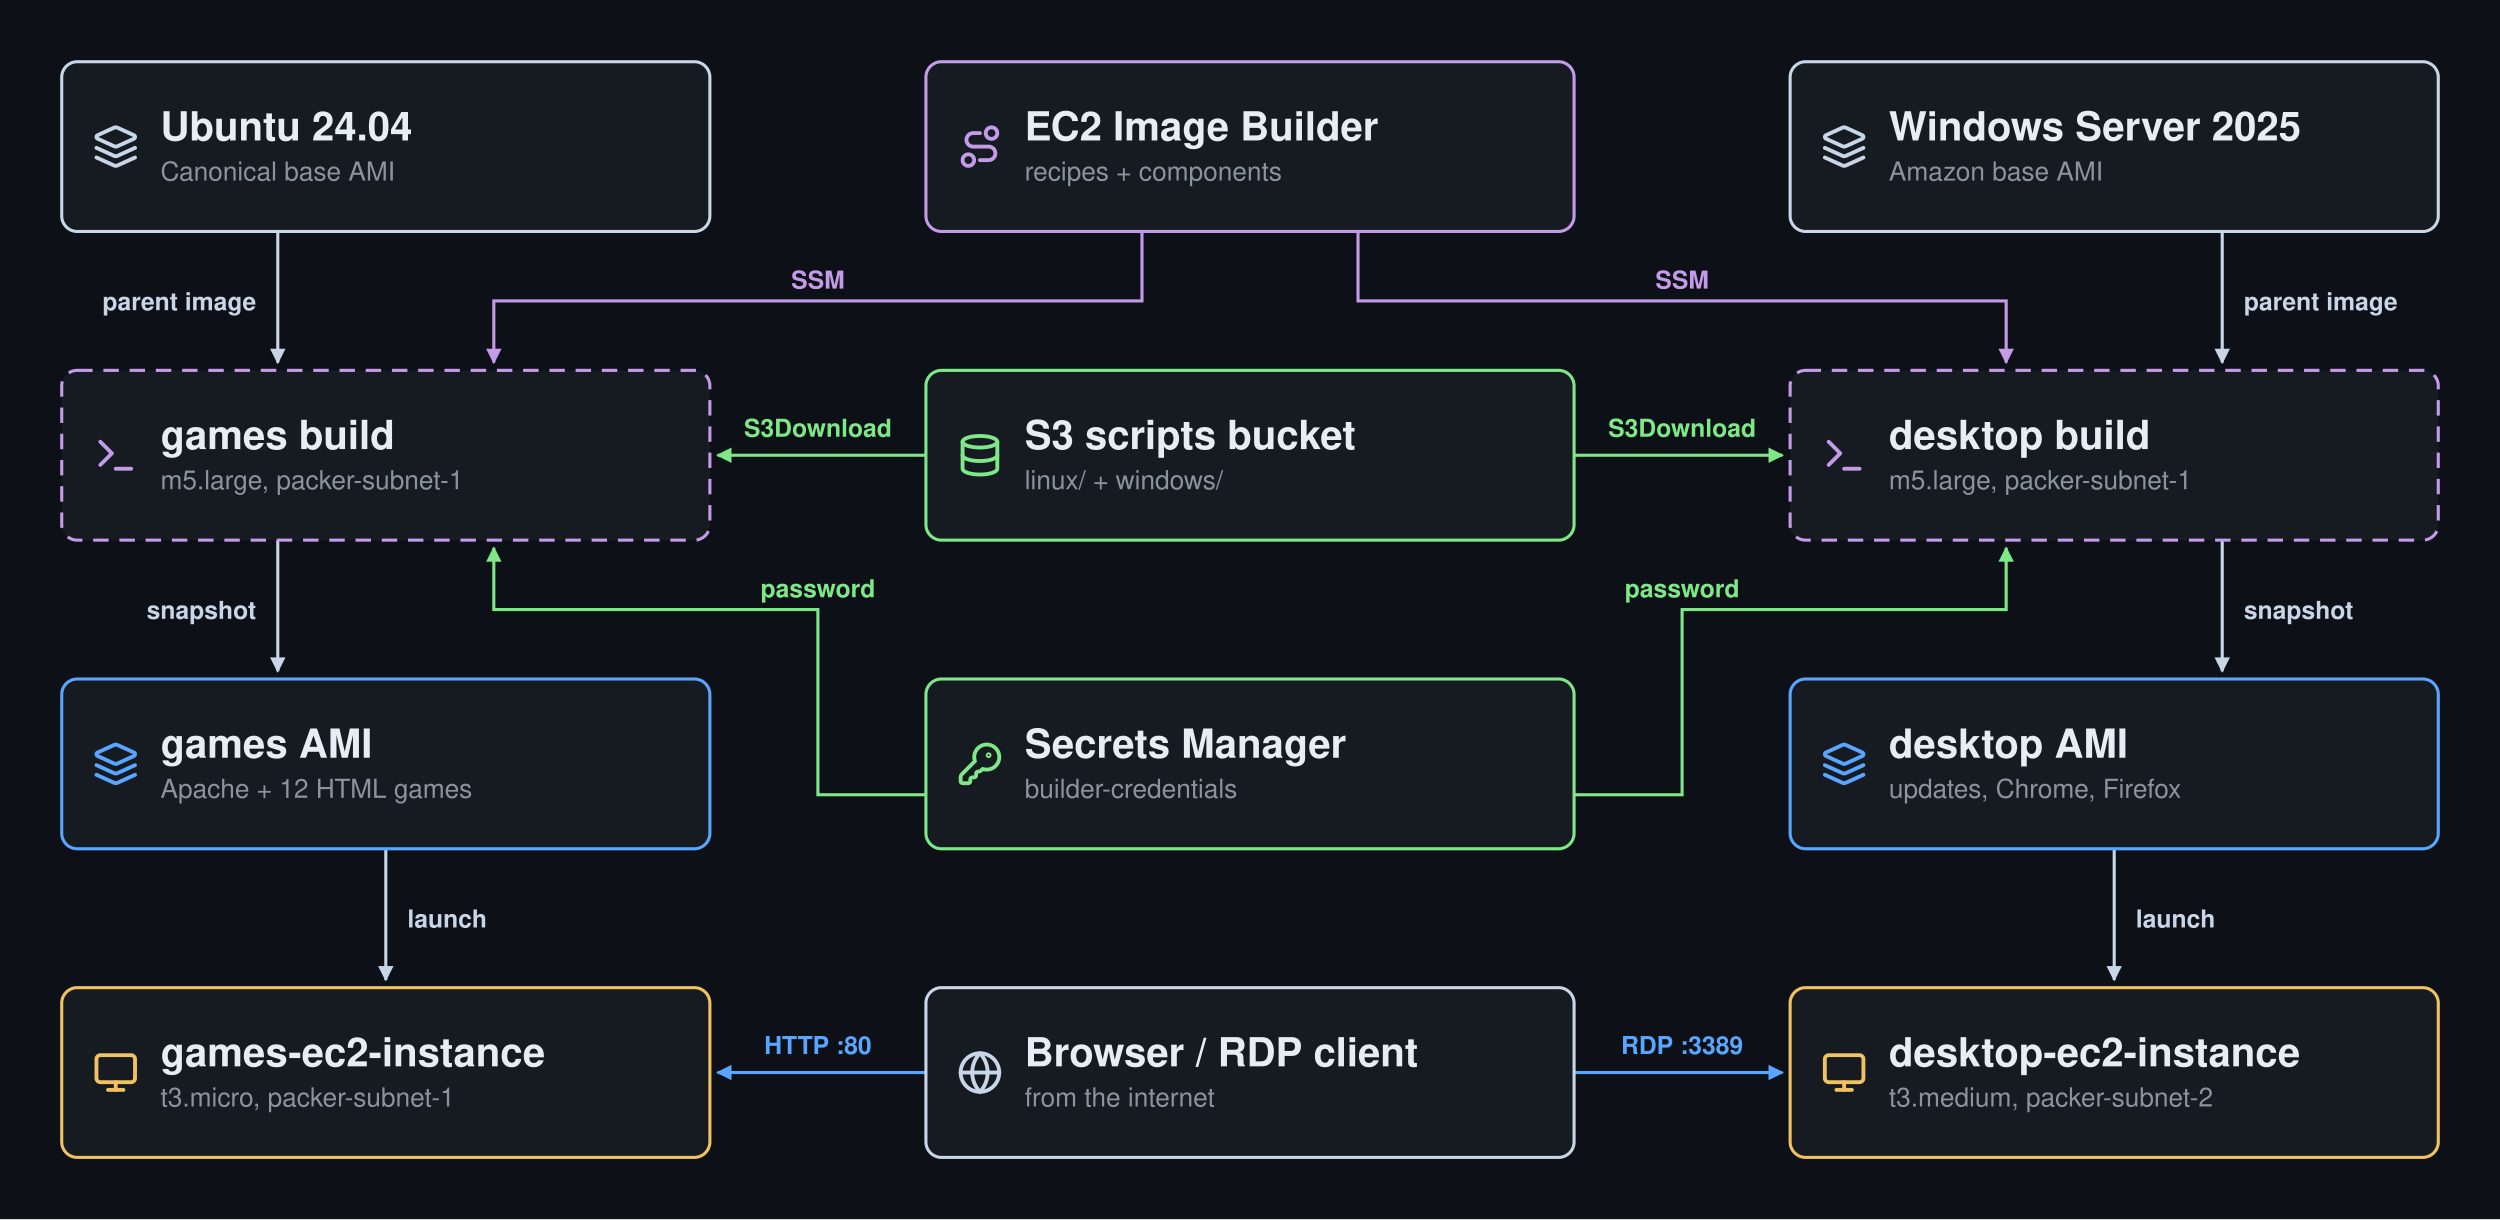
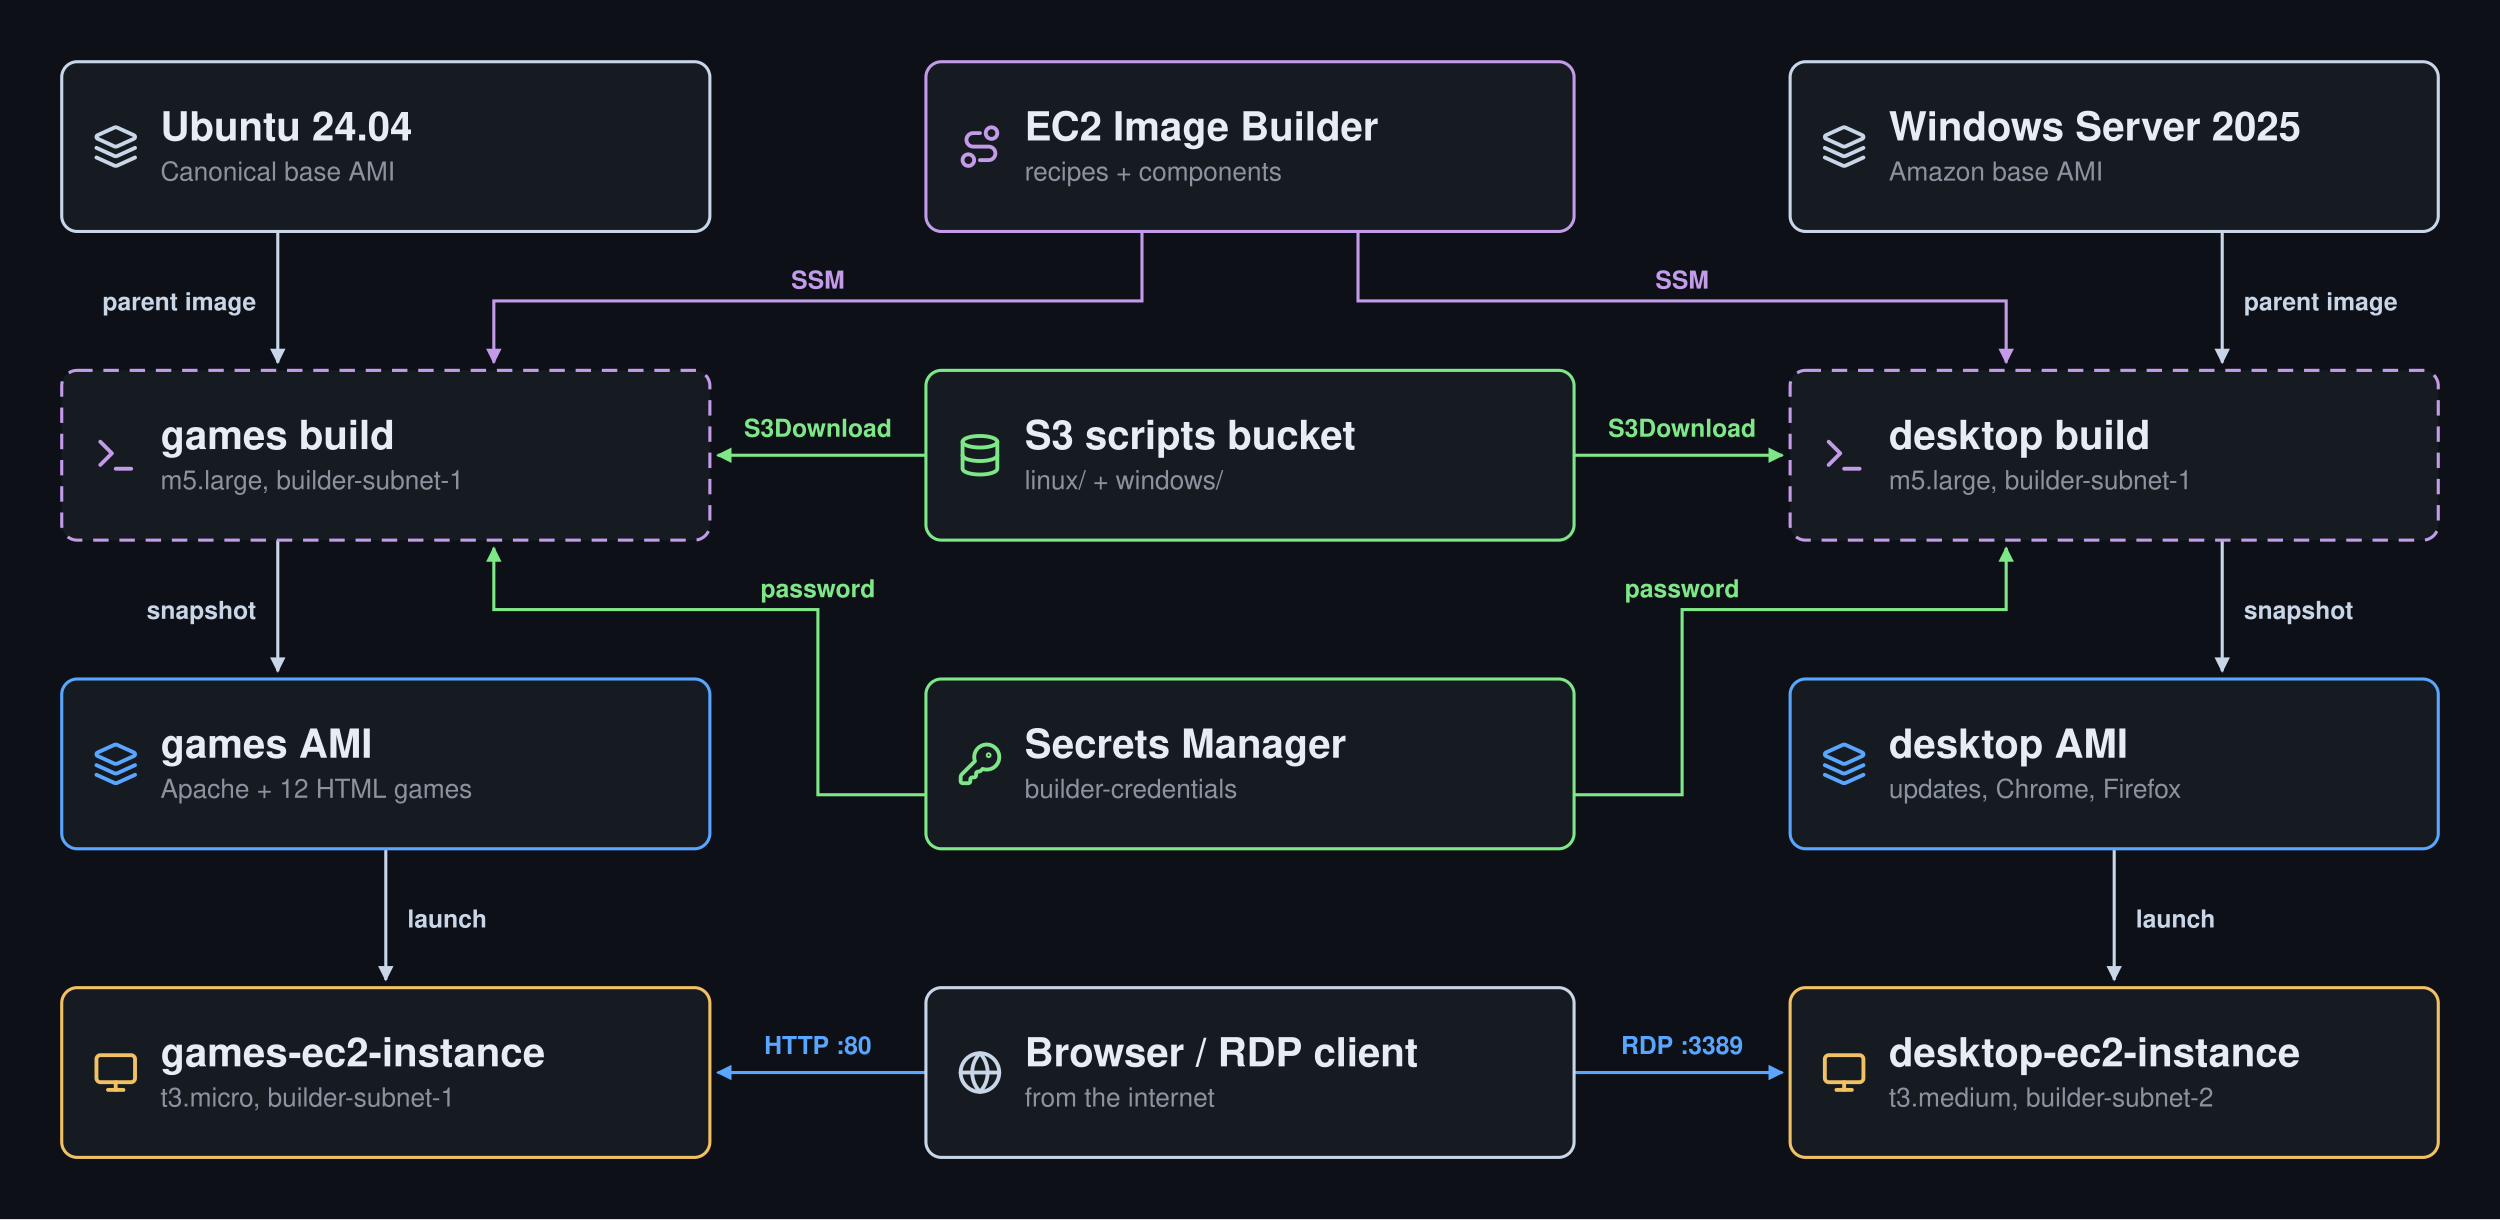
<svg xmlns="http://www.w3.org/2000/svg" width="1620" height="790" viewBox="0 0 1620 790" role="img" aria-label="EC2 Image Builder builds two AMIs inside a pre-built VPC, driving each build instance through SSM with no inbound ports. The games build starts from Canonical's Ubuntu 24.04 image and installs Apache with twelve HTML games; the desktop build starts from Amazon's Windows Server 2025 image and installs Windows updates, Chrome and Firefox. Both build instances download their scripts from an S3 bucket and read the builder account password from Secrets Manager themselves. Terraform then launches a server from each AMI: a browser reaches the games server over HTTP, and an RDP client reaches the Windows desktop server.">
  <defs>
    <marker id="a_e_gparent" viewBox="0 0 10 10" refX="9" refY="5" markerWidth="5" markerHeight="5" orient="auto-start-reverse">
      <path d="M0,0 L10,5 L0,10 z" fill="#c8d6e8" />
    </marker>
    <marker id="a_e_dparent" viewBox="0 0 10 10" refX="9" refY="5" markerWidth="5" markerHeight="5" orient="auto-start-reverse">
      <path d="M0,0 L10,5 L0,10 z" fill="#c8d6e8" />
    </marker>
    <marker id="a_e_gssm" viewBox="0 0 10 10" refX="9" refY="5" markerWidth="5" markerHeight="5" orient="auto-start-reverse">
      <path d="M0,0 L10,5 L0,10 z" fill="#c39be8" />
    </marker>
    <marker id="a_e_dssm" viewBox="0 0 10 10" refX="9" refY="5" markerWidth="5" markerHeight="5" orient="auto-start-reverse">
      <path d="M0,0 L10,5 L0,10 z" fill="#c39be8" />
    </marker>
    <marker id="a_e_gs3" viewBox="0 0 10 10" refX="9" refY="5" markerWidth="5" markerHeight="5" orient="auto-start-reverse">
      <path d="M0,0 L10,5 L0,10 z" fill="#7ee787" />
    </marker>
    <marker id="a_e_ds3" viewBox="0 0 10 10" refX="9" refY="5" markerWidth="5" markerHeight="5" orient="auto-start-reverse">
      <path d="M0,0 L10,5 L0,10 z" fill="#7ee787" />
    </marker>
    <marker id="a_e_gpw" viewBox="0 0 10 10" refX="9" refY="5" markerWidth="5" markerHeight="5" orient="auto-start-reverse">
      <path d="M0,0 L10,5 L0,10 z" fill="#7ee787" />
    </marker>
    <marker id="a_e_dpw" viewBox="0 0 10 10" refX="9" refY="5" markerWidth="5" markerHeight="5" orient="auto-start-reverse">
      <path d="M0,0 L10,5 L0,10 z" fill="#7ee787" />
    </marker>
    <marker id="a_e_gami" viewBox="0 0 10 10" refX="9" refY="5" markerWidth="5" markerHeight="5" orient="auto-start-reverse">
      <path d="M0,0 L10,5 L0,10 z" fill="#c8d6e8" />
    </marker>
    <marker id="a_e_dami" viewBox="0 0 10 10" refX="9" refY="5" markerWidth="5" markerHeight="5" orient="auto-start-reverse">
      <path d="M0,0 L10,5 L0,10 z" fill="#c8d6e8" />
    </marker>
    <marker id="a_e_glaunch" viewBox="0 0 10 10" refX="9" refY="5" markerWidth="5" markerHeight="5" orient="auto-start-reverse">
      <path d="M0,0 L10,5 L0,10 z" fill="#c8d6e8" />
    </marker>
    <marker id="a_e_dlaunch" viewBox="0 0 10 10" refX="9" refY="5" markerWidth="5" markerHeight="5" orient="auto-start-reverse">
      <path d="M0,0 L10,5 L0,10 z" fill="#c8d6e8" />
    </marker>
    <marker id="a_e_http" viewBox="0 0 10 10" refX="9" refY="5" markerWidth="5" markerHeight="5" orient="auto-start-reverse">
      <path d="M0,0 L10,5 L0,10 z" fill="#58a6ff" />
    </marker>
    <marker id="a_e_rdp" viewBox="0 0 10 10" refX="9" refY="5" markerWidth="5" markerHeight="5" orient="auto-start-reverse">
      <path d="M0,0 L10,5 L0,10 z" fill="#58a6ff" />
    </marker>
  </defs>
  <rect width="1620" height="790" fill="#0d1117" />
  <path d="M180.0,150 V235" fill="none" stroke="#c8d6e8" stroke-width="2" marker-end="url(#a_e_gparent)" />
  <text x="166.0" y="201.0" text-anchor="end" font-family="-apple-system, BlinkMacSystemFont, Segoe UI, Helvetica, Arial, sans-serif" font-size="16" font-weight="600" fill="#c8d6e8" stroke="#0d1117" stroke-width="6" paint-order="stroke">parent image</text>
  <path d="M1440.0,150 V235" fill="none" stroke="#c8d6e8" stroke-width="2" marker-end="url(#a_e_dparent)" />
  <text x="1454.0" y="201.0" text-anchor="start" font-family="-apple-system, BlinkMacSystemFont, Segoe UI, Helvetica, Arial, sans-serif" font-size="16" font-weight="600" fill="#c8d6e8" stroke="#0d1117" stroke-width="6" paint-order="stroke">parent image</text>
  <path d="M740.0,150 V195.0 H320.0 V235" fill="none" stroke="#c39be8" stroke-width="2" marker-end="url(#a_e_gssm)" />
  <text x="530.0" y="187.0" text-anchor="middle" font-family="-apple-system, BlinkMacSystemFont, Segoe UI, Helvetica, Arial, sans-serif" font-size="16" font-weight="600" fill="#c39be8" stroke="#0d1117" stroke-width="6" paint-order="stroke">SSM</text>
  <path d="M880.0,150 V195.0 H1300.0 V235" fill="none" stroke="#c39be8" stroke-width="2" marker-end="url(#a_e_dssm)" />
  <text x="1090.0" y="187.0" text-anchor="middle" font-family="-apple-system, BlinkMacSystemFont, Segoe UI, Helvetica, Arial, sans-serif" font-size="16" font-weight="600" fill="#c39be8" stroke="#0d1117" stroke-width="6" paint-order="stroke">SSM</text>
  <path d="M600,295.0 H465" fill="none" stroke="#7ee787" stroke-width="2" marker-end="url(#a_e_gs3)" />
  <text x="530.0" y="283.0" text-anchor="middle" font-family="-apple-system, BlinkMacSystemFont, Segoe UI, Helvetica, Arial, sans-serif" font-size="16" font-weight="600" fill="#7ee787" stroke="#0d1117" stroke-width="6" paint-order="stroke">S3Download</text>
  <path d="M1020,295.0 H1155" fill="none" stroke="#7ee787" stroke-width="2" marker-end="url(#a_e_ds3)" />
  <text x="1090.0" y="283.0" text-anchor="middle" font-family="-apple-system, BlinkMacSystemFont, Segoe UI, Helvetica, Arial, sans-serif" font-size="16" font-weight="600" fill="#7ee787" stroke="#0d1117" stroke-width="6" paint-order="stroke">S3Download</text>
  <path d="M600,515.0 H530.0 V395.0 H320.0 V355" fill="none" stroke="#7ee787" stroke-width="2" marker-end="url(#a_e_gpw)" />
  <text x="530.0" y="387.0" text-anchor="middle" font-family="-apple-system, BlinkMacSystemFont, Segoe UI, Helvetica, Arial, sans-serif" font-size="16" font-weight="600" fill="#7ee787" stroke="#0d1117" stroke-width="6" paint-order="stroke">password</text>
  <path d="M1020,515.0 H1090.0 V395.0 H1300.0 V355" fill="none" stroke="#7ee787" stroke-width="2" marker-end="url(#a_e_dpw)" />
  <text x="1090.0" y="387.0" text-anchor="middle" font-family="-apple-system, BlinkMacSystemFont, Segoe UI, Helvetica, Arial, sans-serif" font-size="16" font-weight="600" fill="#7ee787" stroke="#0d1117" stroke-width="6" paint-order="stroke">password</text>
  <path d="M180.0,350 V435" fill="none" stroke="#c8d6e8" stroke-width="2" marker-end="url(#a_e_gami)" />
  <text x="166.0" y="401.0" text-anchor="end" font-family="-apple-system, BlinkMacSystemFont, Segoe UI, Helvetica, Arial, sans-serif" font-size="16" font-weight="600" fill="#c8d6e8" stroke="#0d1117" stroke-width="6" paint-order="stroke">snapshot</text>
  <path d="M1440.0,350 V435" fill="none" stroke="#c8d6e8" stroke-width="2" marker-end="url(#a_e_dami)" />
  <text x="1454.0" y="401.0" text-anchor="start" font-family="-apple-system, BlinkMacSystemFont, Segoe UI, Helvetica, Arial, sans-serif" font-size="16" font-weight="600" fill="#c8d6e8" stroke="#0d1117" stroke-width="6" paint-order="stroke">snapshot</text>
  <path d="M250.0,550 V635" fill="none" stroke="#c8d6e8" stroke-width="2" marker-end="url(#a_e_glaunch)" />
  <text x="264.0" y="601.0" text-anchor="start" font-family="-apple-system, BlinkMacSystemFont, Segoe UI, Helvetica, Arial, sans-serif" font-size="16" font-weight="600" fill="#c8d6e8" stroke="#0d1117" stroke-width="6" paint-order="stroke">launch</text>
  <path d="M1370.0,550 V635" fill="none" stroke="#c8d6e8" stroke-width="2" marker-end="url(#a_e_dlaunch)" />
  <text x="1384.0" y="601.0" text-anchor="start" font-family="-apple-system, BlinkMacSystemFont, Segoe UI, Helvetica, Arial, sans-serif" font-size="16" font-weight="600" fill="#c8d6e8" stroke="#0d1117" stroke-width="6" paint-order="stroke">launch</text>
  <path d="M600,695.0 H465" fill="none" stroke="#58a6ff" stroke-width="2" marker-end="url(#a_e_http)" />
  <text x="530.0" y="683.0" text-anchor="middle" font-family="-apple-system, BlinkMacSystemFont, Segoe UI, Helvetica, Arial, sans-serif" font-size="16" font-weight="600" fill="#58a6ff" stroke="#0d1117" stroke-width="6" paint-order="stroke">HTTP :80</text>
  <path d="M1020,695.0 H1155" fill="none" stroke="#58a6ff" stroke-width="2" marker-end="url(#a_e_rdp)" />
  <text x="1090.0" y="683.0" text-anchor="middle" font-family="-apple-system, BlinkMacSystemFont, Segoe UI, Helvetica, Arial, sans-serif" font-size="16" font-weight="600" fill="#58a6ff" stroke="#0d1117" stroke-width="6" paint-order="stroke">RDP :3389</text>
  <rect x="40" y="40" width="420" height="110" rx="10" ry="10" fill="#161b22" stroke="#c8d6e8" stroke-width="2" />
  <g transform="translate(60,80.0) scale(1.25)" fill="none" stroke="#c8d6e8" stroke-width="2" stroke-linecap="round" stroke-linejoin="round">
    <path d="m12.83 2.18a2 2 0 0 0-1.66 0L2.6 6.08a1 1 0 0 0 0 1.83l8.58 3.91a2 2 0 0 0 1.66 0l8.58-3.9a1 1 0 0 0 0-1.83Z" />
    <path d="m22 17.65-9.17 4.16a2 2 0 0 1-1.66 0L2 17.65" />
    <path d="m22 12.65-9.17 4.16a2 2 0 0 1-1.66 0L2 12.65" />
  </g>
  <text x="104.0" y="91.0" font-family="-apple-system, BlinkMacSystemFont, Segoe UI, Helvetica, Arial, sans-serif" font-size="26" font-weight="600" fill="#e6edf3">Ubuntu 24.04</text>
  <text x="104.0" y="117.0" font-family="-apple-system, BlinkMacSystemFont, Segoe UI, Helvetica, Arial, sans-serif" font-size="17" fill="#8b949e">Canonical base AMI</text>
  <rect x="600" y="40" width="420" height="110" rx="10" ry="10" fill="#161b22" stroke="#c39be8" stroke-width="2" />
  <g transform="translate(620,80.0) scale(1.25)" fill="none" stroke="#c39be8" stroke-width="2" stroke-linecap="round" stroke-linejoin="round">
    <circle cx="6" cy="19" r="3" />
    <circle cx="18" cy="5" r="3" />
    <path d="M12 19h4.5a3.5 3.5 0 0 0 0-7h-8a3.5 3.5 0 0 1 0-7H12" />
  </g>
  <text x="664.0" y="91.0" font-family="-apple-system, BlinkMacSystemFont, Segoe UI, Helvetica, Arial, sans-serif" font-size="26" font-weight="600" fill="#e6edf3">EC2 Image Builder</text>
  <text x="664.0" y="117.0" font-family="-apple-system, BlinkMacSystemFont, Segoe UI, Helvetica, Arial, sans-serif" font-size="17" fill="#8b949e">recipes + components</text>
  <rect x="1160" y="40" width="420" height="110" rx="10" ry="10" fill="#161b22" stroke="#c8d6e8" stroke-width="2" />
  <g transform="translate(1180,80.0) scale(1.25)" fill="none" stroke="#c8d6e8" stroke-width="2" stroke-linecap="round" stroke-linejoin="round">
    <path d="m12.83 2.18a2 2 0 0 0-1.66 0L2.6 6.08a1 1 0 0 0 0 1.83l8.58 3.91a2 2 0 0 0 1.66 0l8.58-3.9a1 1 0 0 0 0-1.83Z" />
    <path d="m22 17.65-9.17 4.16a2 2 0 0 1-1.66 0L2 17.65" />
    <path d="m22 12.65-9.17 4.16a2 2 0 0 1-1.66 0L2 12.65" />
  </g>
  <text x="1224.0" y="91.0" font-family="-apple-system, BlinkMacSystemFont, Segoe UI, Helvetica, Arial, sans-serif" font-size="26" font-weight="600" fill="#e6edf3">Windows Server 2025</text>
  <text x="1224.0" y="117.0" font-family="-apple-system, BlinkMacSystemFont, Segoe UI, Helvetica, Arial, sans-serif" font-size="17" fill="#8b949e">Amazon base AMI</text>
  <rect x="40" y="240" width="420" height="110" rx="10" ry="10" fill="#161b22" stroke="#c39be8" stroke-width="2" stroke-dasharray="10 7" />
  <g transform="translate(60,280.0) scale(1.25)" fill="none" stroke="#c39be8" stroke-width="2" stroke-linecap="round" stroke-linejoin="round">
    <polyline points="4 17 10 11 4 5" />
    <line x1="12" x2="20" y1="19" y2="19" />
  </g>
  <text x="104.0" y="291.0" font-family="-apple-system, BlinkMacSystemFont, Segoe UI, Helvetica, Arial, sans-serif" font-size="26" font-weight="600" fill="#e6edf3">games build</text>
-   <text x="104.0" y="317.0" font-family="-apple-system, BlinkMacSystemFont, Segoe UI, Helvetica, Arial, sans-serif" font-size="17" fill="#8b949e">m5.large, packer-subnet-1</text>
+   <text x="104.0" y="317.0" font-family="-apple-system, BlinkMacSystemFont, Segoe UI, Helvetica, Arial, sans-serif" font-size="17" fill="#8b949e">m5.large, builder-subnet-1</text>
  <rect x="600" y="240" width="420" height="110" rx="10" ry="10" fill="#161b22" stroke="#7ee787" stroke-width="2" />
  <g transform="translate(620,280.0) scale(1.25)" fill="none" stroke="#7ee787" stroke-width="2" stroke-linecap="round" stroke-linejoin="round">
    <ellipse cx="12" cy="5" rx="9" ry="3" />
    <path d="M3 5V19A9 3 0 0 0 21 19V5" />
    <path d="M3 12A9 3 0 0 0 21 12" />
  </g>
  <text x="664.0" y="291.0" font-family="-apple-system, BlinkMacSystemFont, Segoe UI, Helvetica, Arial, sans-serif" font-size="26" font-weight="600" fill="#e6edf3">S3 scripts bucket</text>
  <text x="664.0" y="317.0" font-family="-apple-system, BlinkMacSystemFont, Segoe UI, Helvetica, Arial, sans-serif" font-size="17" fill="#8b949e">linux/ + windows/</text>
  <rect x="1160" y="240" width="420" height="110" rx="10" ry="10" fill="#161b22" stroke="#c39be8" stroke-width="2" stroke-dasharray="10 7" />
  <g transform="translate(1180,280.0) scale(1.25)" fill="none" stroke="#c39be8" stroke-width="2" stroke-linecap="round" stroke-linejoin="round">
    <polyline points="4 17 10 11 4 5" />
    <line x1="12" x2="20" y1="19" y2="19" />
  </g>
  <text x="1224.0" y="291.0" font-family="-apple-system, BlinkMacSystemFont, Segoe UI, Helvetica, Arial, sans-serif" font-size="26" font-weight="600" fill="#e6edf3">desktop build</text>
-   <text x="1224.0" y="317.0" font-family="-apple-system, BlinkMacSystemFont, Segoe UI, Helvetica, Arial, sans-serif" font-size="17" fill="#8b949e">m5.large, packer-subnet-1</text>
+   <text x="1224.0" y="317.0" font-family="-apple-system, BlinkMacSystemFont, Segoe UI, Helvetica, Arial, sans-serif" font-size="17" fill="#8b949e">m5.large, builder-subnet-1</text>
  <rect x="40" y="440" width="420" height="110" rx="10" ry="10" fill="#161b22" stroke="#58a6ff" stroke-width="2" />
  <g transform="translate(60,480.0) scale(1.25)" fill="none" stroke="#58a6ff" stroke-width="2" stroke-linecap="round" stroke-linejoin="round">
    <path d="m12.83 2.18a2 2 0 0 0-1.66 0L2.6 6.08a1 1 0 0 0 0 1.83l8.58 3.91a2 2 0 0 0 1.66 0l8.58-3.9a1 1 0 0 0 0-1.83Z" />
    <path d="m22 17.65-9.17 4.16a2 2 0 0 1-1.66 0L2 17.65" />
    <path d="m22 12.65-9.17 4.16a2 2 0 0 1-1.66 0L2 12.65" />
  </g>
  <text x="104.0" y="491.0" font-family="-apple-system, BlinkMacSystemFont, Segoe UI, Helvetica, Arial, sans-serif" font-size="26" font-weight="600" fill="#e6edf3">games AMI</text>
  <text x="104.0" y="517.0" font-family="-apple-system, BlinkMacSystemFont, Segoe UI, Helvetica, Arial, sans-serif" font-size="17" fill="#8b949e">Apache + 12 HTML games</text>
  <rect x="600" y="440" width="420" height="110" rx="10" ry="10" fill="#161b22" stroke="#7ee787" stroke-width="2" />
  <g transform="translate(620,480.0) scale(1.25)" fill="none" stroke="#7ee787" stroke-width="2" stroke-linecap="round" stroke-linejoin="round">
    <path d="M2.586 17.414A2 2 0 0 0 2 18.828V21a1 1 0 0 0 1 1h3a1 1 0 0 0 1-1v-1a1 1 0 0 1 1-1h1a1 1 0 0 0 1-1v-1a1 1 0 0 1 1-1h.172a2 2 0 0 0 1.414-.586l.814-.814a6.5 6.5 0 1 0-4-4z" />
    <circle cx="16.5" cy="7.5" r=".5" />
  </g>
  <text x="664.0" y="491.0" font-family="-apple-system, BlinkMacSystemFont, Segoe UI, Helvetica, Arial, sans-serif" font-size="26" font-weight="600" fill="#e6edf3">Secrets Manager</text>
  <text x="664.0" y="517.0" font-family="-apple-system, BlinkMacSystemFont, Segoe UI, Helvetica, Arial, sans-serif" font-size="17" fill="#8b949e">builder-credentials</text>
  <rect x="1160" y="440" width="420" height="110" rx="10" ry="10" fill="#161b22" stroke="#58a6ff" stroke-width="2" />
  <g transform="translate(1180,480.0) scale(1.25)" fill="none" stroke="#58a6ff" stroke-width="2" stroke-linecap="round" stroke-linejoin="round">
    <path d="m12.83 2.18a2 2 0 0 0-1.66 0L2.6 6.08a1 1 0 0 0 0 1.83l8.58 3.91a2 2 0 0 0 1.66 0l8.58-3.9a1 1 0 0 0 0-1.83Z" />
    <path d="m22 17.65-9.17 4.16a2 2 0 0 1-1.66 0L2 17.65" />
    <path d="m22 12.65-9.17 4.16a2 2 0 0 1-1.66 0L2 12.65" />
  </g>
  <text x="1224.0" y="491.0" font-family="-apple-system, BlinkMacSystemFont, Segoe UI, Helvetica, Arial, sans-serif" font-size="26" font-weight="600" fill="#e6edf3">desktop AMI</text>
  <text x="1224.0" y="517.0" font-family="-apple-system, BlinkMacSystemFont, Segoe UI, Helvetica, Arial, sans-serif" font-size="17" fill="#8b949e">updates, Chrome, Firefox</text>
  <rect x="40" y="640" width="420" height="110" rx="10" ry="10" fill="#161b22" stroke="#f2c163" stroke-width="2" />
  <g transform="translate(60,680.0) scale(1.25)" fill="none" stroke="#f2c163" stroke-width="2" stroke-linecap="round" stroke-linejoin="round">
    <rect width="20" height="14" x="2" y="3" rx="2" />
    <line x1="8" x2="16" y1="21" y2="21" />
    <line x1="12" x2="12" y1="17" y2="21" />
  </g>
  <text x="104.0" y="691.0" font-family="-apple-system, BlinkMacSystemFont, Segoe UI, Helvetica, Arial, sans-serif" font-size="26" font-weight="600" fill="#e6edf3">games-ec2-instance</text>
-   <text x="104.0" y="717.0" font-family="-apple-system, BlinkMacSystemFont, Segoe UI, Helvetica, Arial, sans-serif" font-size="17" fill="#8b949e">t3.micro, packer-subnet-1</text>
+   <text x="104.0" y="717.0" font-family="-apple-system, BlinkMacSystemFont, Segoe UI, Helvetica, Arial, sans-serif" font-size="17" fill="#8b949e">t3.micro, builder-subnet-1</text>
  <rect x="600" y="640" width="420" height="110" rx="10" ry="10" fill="#161b22" stroke="#c8d6e8" stroke-width="2" />
  <g transform="translate(620,680.0) scale(1.25)" fill="none" stroke="#c8d6e8" stroke-width="2" stroke-linecap="round" stroke-linejoin="round">
    <circle cx="12" cy="12" r="10" />
    <path d="M12 2a14.5 14.5 0 0 0 0 20 14.5 14.5 0 0 0 0-20" />
    <path d="M2 12h20" />
  </g>
  <text x="664.0" y="691.0" font-family="-apple-system, BlinkMacSystemFont, Segoe UI, Helvetica, Arial, sans-serif" font-size="26" font-weight="600" fill="#e6edf3">Browser / RDP client</text>
  <text x="664.0" y="717.0" font-family="-apple-system, BlinkMacSystemFont, Segoe UI, Helvetica, Arial, sans-serif" font-size="17" fill="#8b949e">from the internet</text>
  <rect x="1160" y="640" width="420" height="110" rx="10" ry="10" fill="#161b22" stroke="#f2c163" stroke-width="2" />
  <g transform="translate(1180,680.0) scale(1.25)" fill="none" stroke="#f2c163" stroke-width="2" stroke-linecap="round" stroke-linejoin="round">
    <rect width="20" height="14" x="2" y="3" rx="2" />
    <line x1="8" x2="16" y1="21" y2="21" />
    <line x1="12" x2="12" y1="17" y2="21" />
  </g>
  <text x="1224.0" y="691.0" font-family="-apple-system, BlinkMacSystemFont, Segoe UI, Helvetica, Arial, sans-serif" font-size="26" font-weight="600" fill="#e6edf3">desktop-ec2-instance</text>
-   <text x="1224.0" y="717.0" font-family="-apple-system, BlinkMacSystemFont, Segoe UI, Helvetica, Arial, sans-serif" font-size="17" fill="#8b949e">t3.medium, packer-subnet-2</text>
+   <text x="1224.0" y="717.0" font-family="-apple-system, BlinkMacSystemFont, Segoe UI, Helvetica, Arial, sans-serif" font-size="17" fill="#8b949e">t3.medium, builder-subnet-2</text>
</svg>
